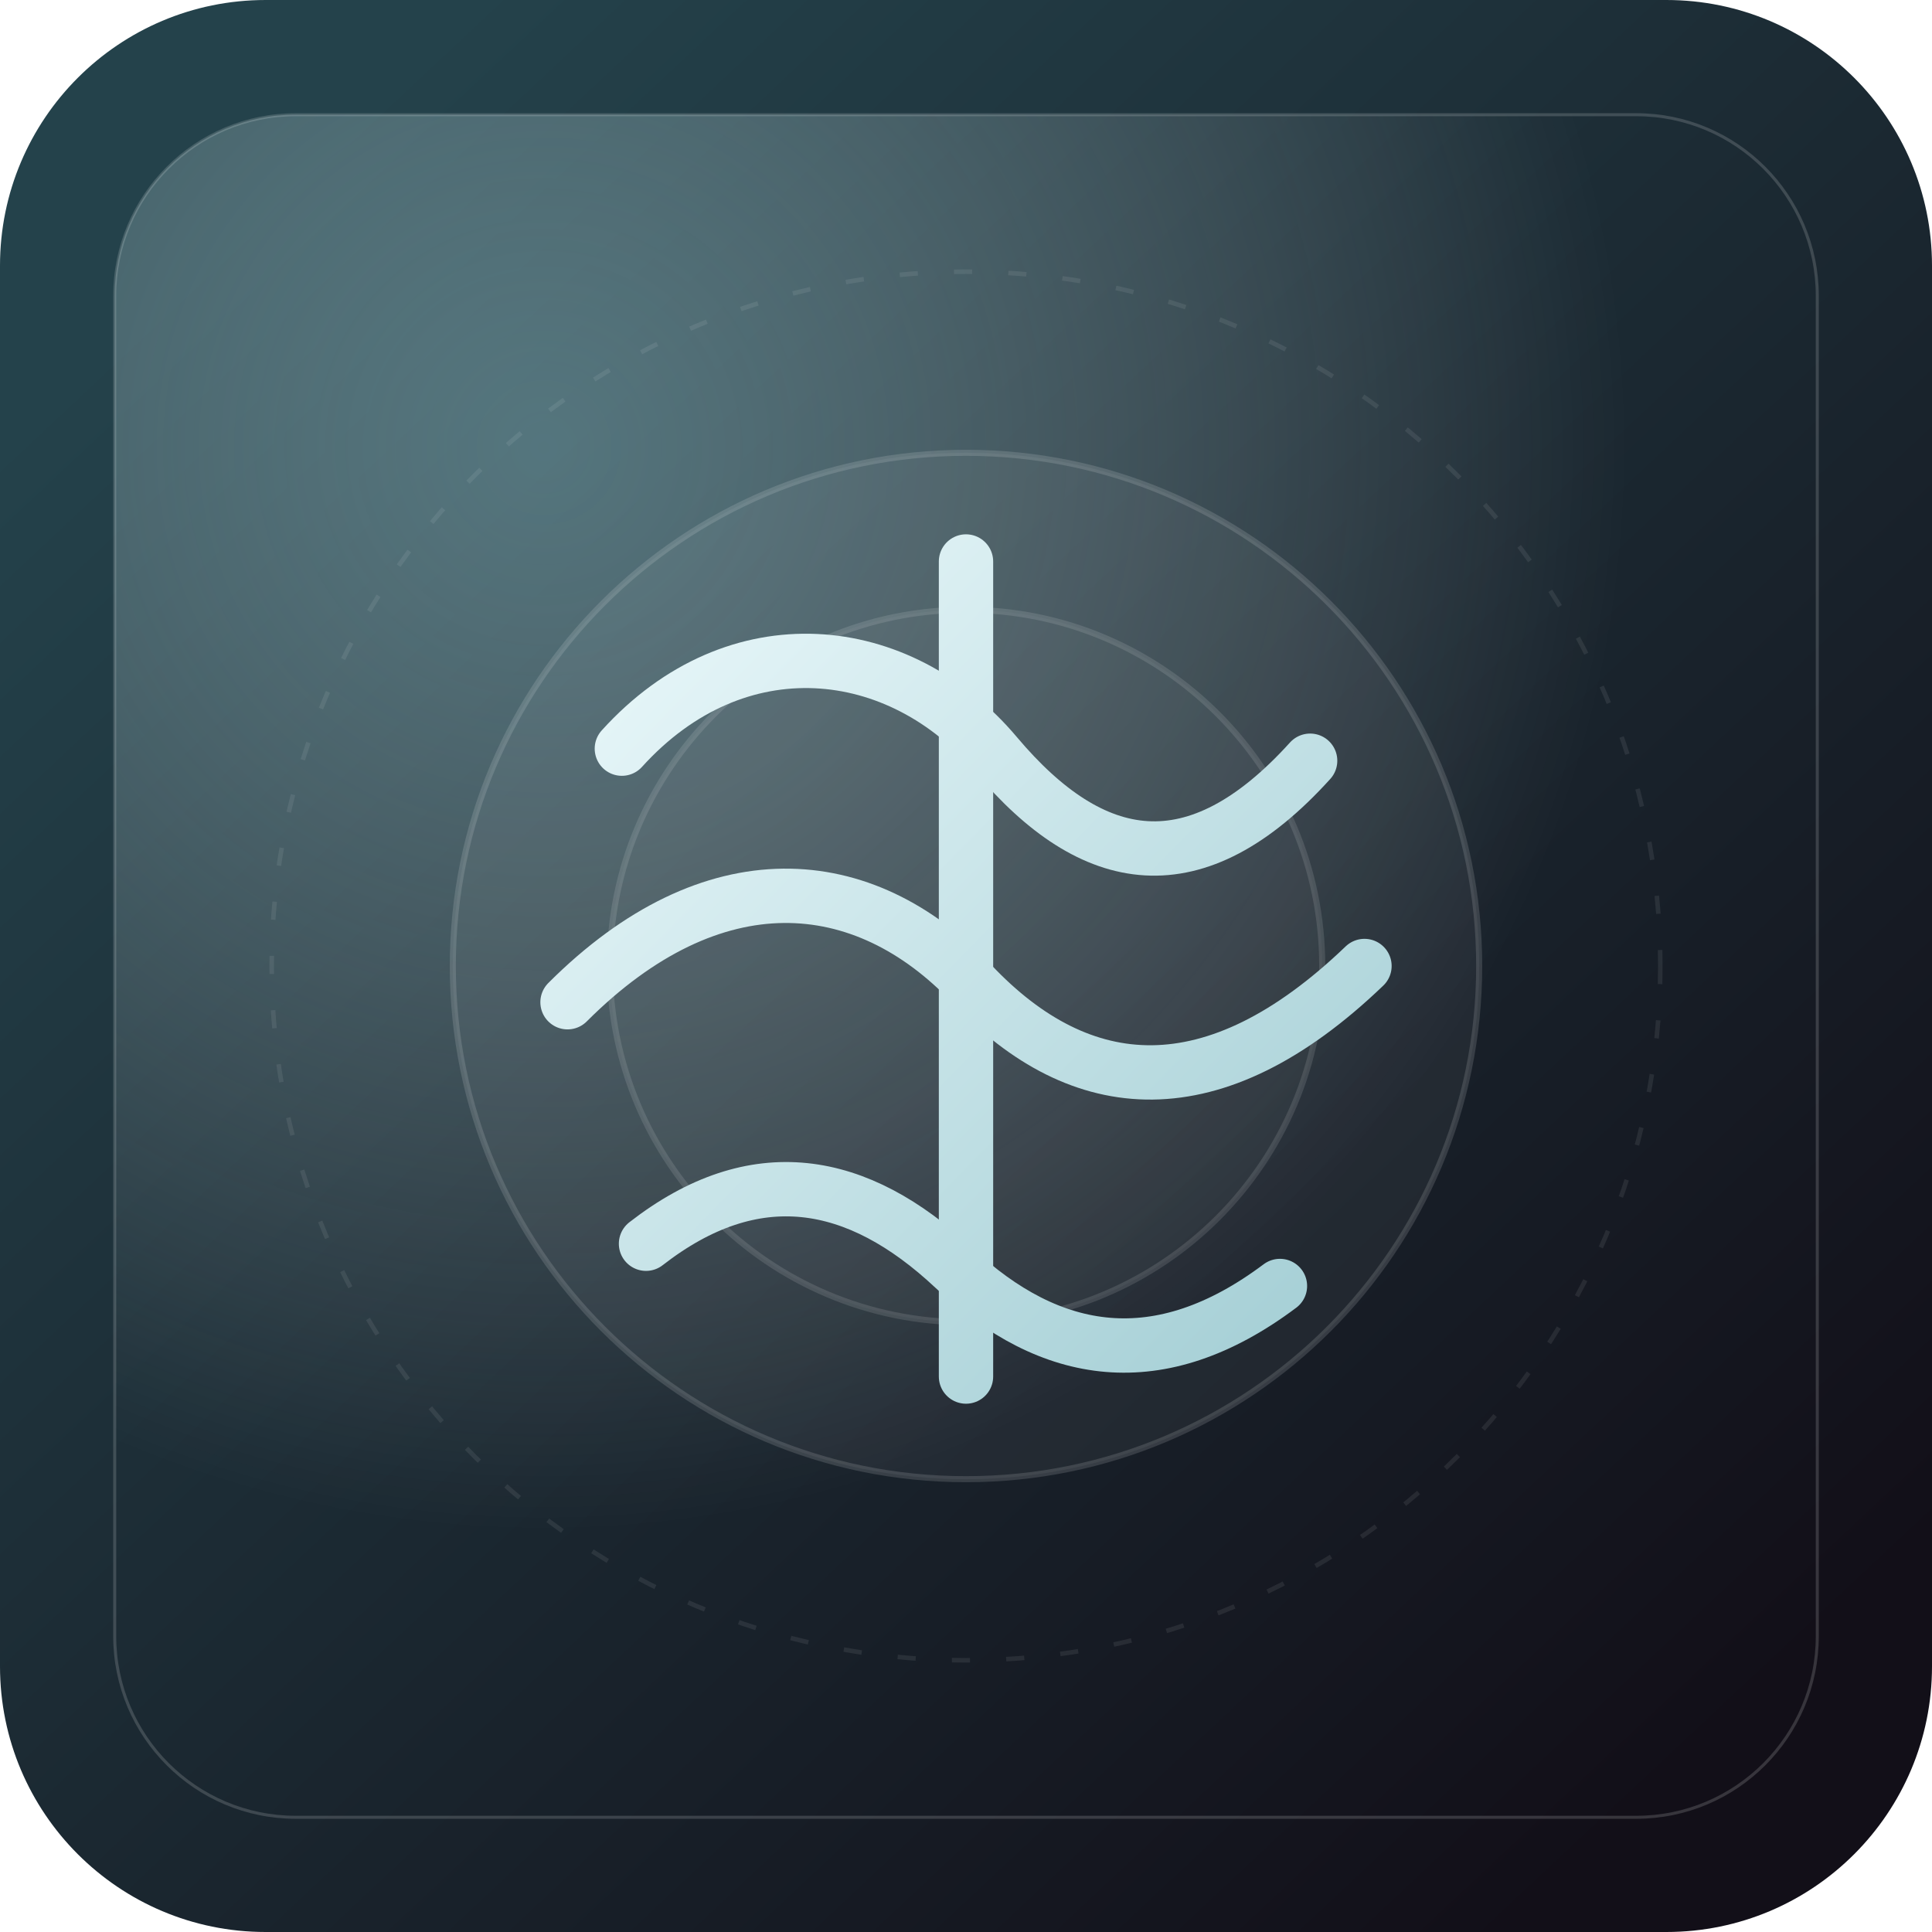
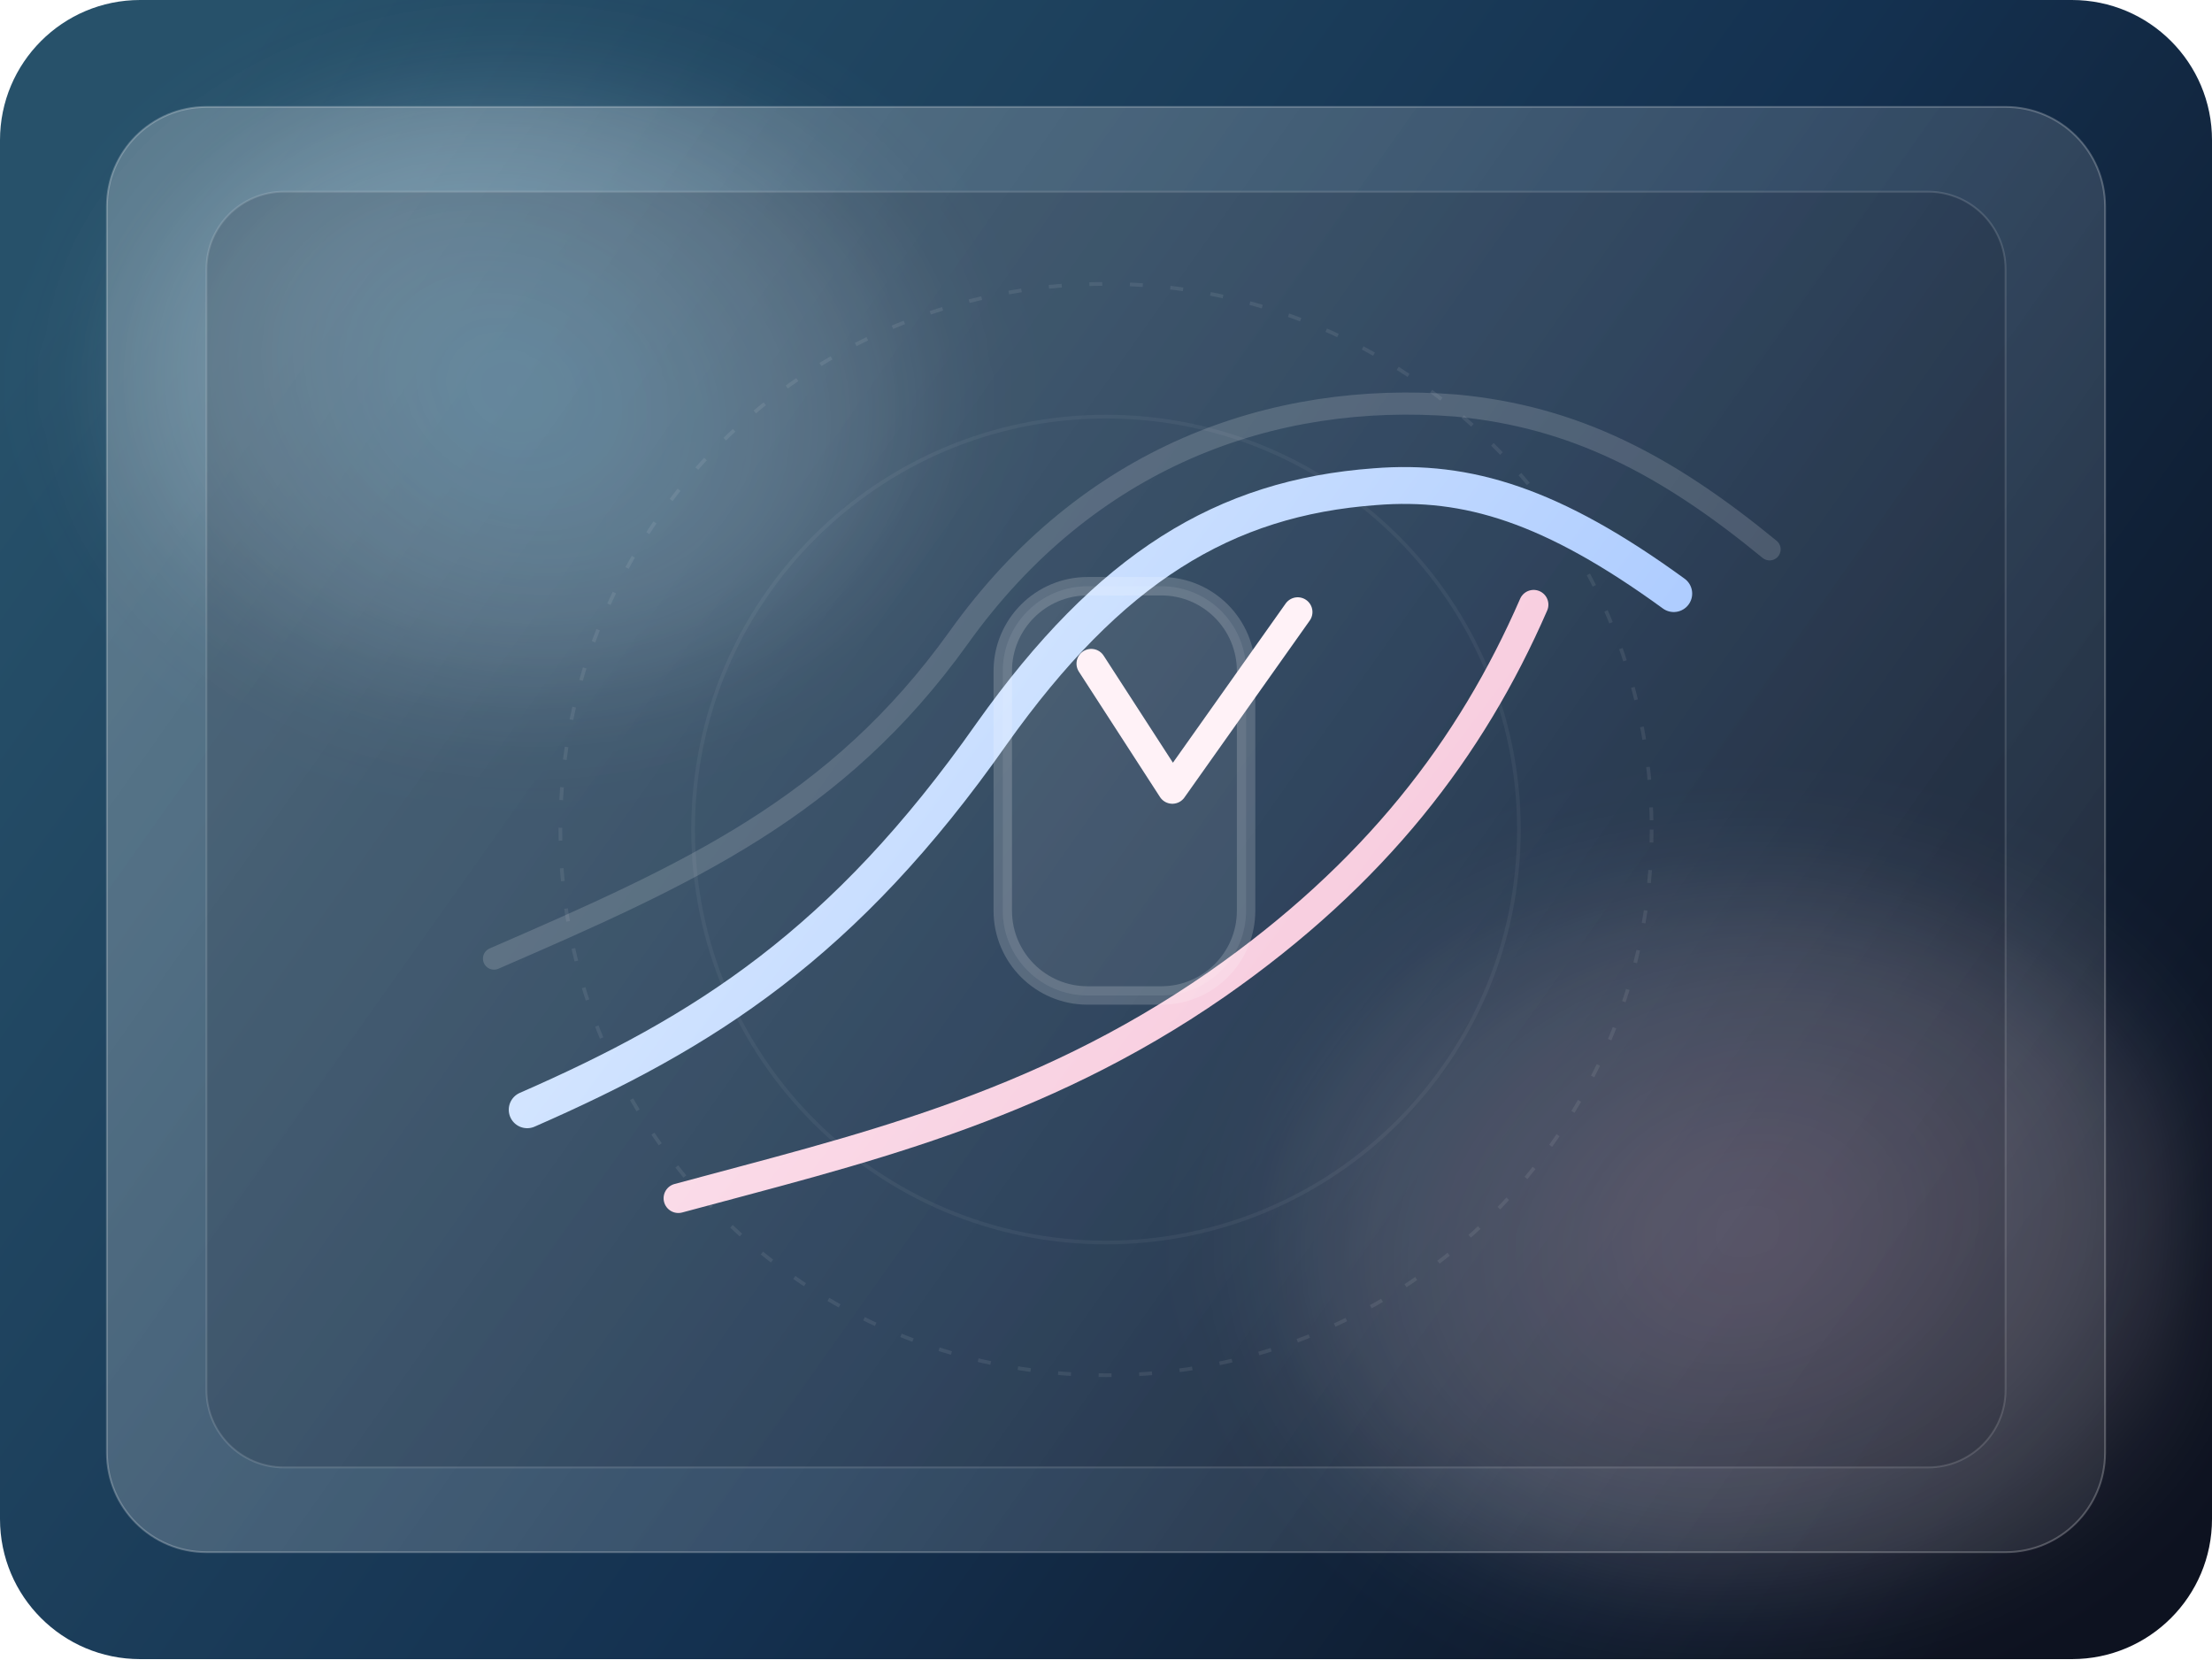
- <svg xmlns="http://www.w3.org/2000/svg" width="640" height="640" viewBox="0 0 640 640" fill="none">
+ <svg xmlns="http://www.w3.org/2000/svg" width="1200" height="900" viewBox="0 0 1200 900" fill="none">
  <defs>
-     <linearGradient id="bg" x1="80" y1="72" x2="560" y2="584" gradientUnits="userSpaceOnUse">
-       <stop stop-color="#24424b" />
-       <stop offset="1" stop-color="#120f18" />
+     <linearGradient id="bg" x1="88" y1="82" x2="1112" y2="818" gradientUnits="userSpaceOnUse">
+       <stop stop-color="#27516A" />
+       <stop offset="0.56" stop-color="#143150" />
+       <stop offset="1" stop-color="#0D1220" />
    </linearGradient>
-     <radialGradient id="mist" cx="0" cy="0" r="1" gradientUnits="userSpaceOnUse" gradientTransform="translate(180 148) rotate(45) scale(360)">
-       <stop stop-color="#9bc9d0" stop-opacity="0.42" />
+     <radialGradient id="glowA" cx="0" cy="0" r="1" gradientUnits="userSpaceOnUse" gradientTransform="translate(278 212) rotate(28) scale(320 250)">
+       <stop stop-color="#88DAFF" stop-opacity="0.42" />
      <stop offset="1" stop-color="#FFFFFF" stop-opacity="0" />
    </radialGradient>
-     <linearGradient id="stroke" x1="180" y1="176" x2="480" y2="470" gradientUnits="userSpaceOnUse">
-       <stop stop-color="#effbfd" />
-       <stop offset="1" stop-color="#9bc9d0" />
+     <radialGradient id="glowB" cx="0" cy="0" r="1" gradientUnits="userSpaceOnUse" gradientTransform="translate(948 668) rotate(-16) scale(360 280)">
+       <stop stop-color="#F0B8D4" stop-opacity="0.34" />
+       <stop offset="1" stop-color="#FFFFFF" stop-opacity="0" />
+     </radialGradient>
+     <linearGradient id="panel" x1="176" y1="152" x2="1034" y2="758" gradientUnits="userSpaceOnUse">
+       <stop stop-color="rgba(255,255,255,0.24)" />
+       <stop offset="1" stop-color="rgba(255,255,255,0.08)" />
    </linearGradient>
+     <linearGradient id="lineWarm" x1="232" y1="184" x2="968" y2="742" gradientUnits="userSpaceOnUse">
+       <stop stop-color="#FFF4FA" />
+       <stop offset="1" stop-color="#F4B8D0" />
+     </linearGradient>
+     <linearGradient id="lineCool" x1="240" y1="166" x2="998" y2="728" gradientUnits="userSpaceOnUse">
+       <stop stop-color="#F0F8FF" />
+       <stop offset="1" stop-color="#8FB8FF" />
+     </linearGradient>
+     <filter id="blur" x="-20%" y="-20%" width="140%" height="140%">
+       <feGaussianBlur stdDeviation="32" />
+     </filter>
  </defs>
-   <rect width="640" height="640" rx="88" fill="url(#bg)" />
-   <rect x="38" y="38" width="564" height="564" rx="60" fill="url(#mist)" stroke="rgba(255,255,255,0.16)" />
-   <circle cx="320" cy="320" r="170" fill="rgba(255,255,255,0.05)" stroke="rgba(255,255,255,0.14)" stroke-width="2" />
-   <circle cx="320" cy="320" r="118" fill="rgba(255,255,255,0.03)" stroke="rgba(255,255,255,0.12)" stroke-width="2" />
-   <g stroke="url(#stroke)" stroke-width="18" stroke-linecap="round" stroke-linejoin="round">
-     <path d="M206 248C244 206 298 212 330 250C362 288 396 294 434 252" />
-     <path d="M188 332C236 284 286 288 322 326C358 364 402 368 452 320" />
-     <path d="M214 412C250 384 284 390 316 420C348 450 384 456 424 426" />
-     <path d="M320 186V456" />
+   <rect width="1200" height="900" rx="76" fill="url(#bg)" />
+   <g filter="url(#blur)">
+     <ellipse cx="284" cy="212" rx="220" ry="164" fill="url(#glowA)" />
+     <ellipse cx="944" cy="672" rx="252" ry="196" fill="url(#glowB)" />
  </g>
-   <circle cx="320" cy="320" r="230" stroke="rgba(255,255,255,0.08)" stroke-width="1.5" stroke-dasharray="6 12" />
+   <rect x="58" y="58" width="1084" height="784" rx="54" fill="url(#panel)" stroke="rgba(255,255,255,0.24)" />
+   <rect x="112" y="104" width="976" height="692" rx="42" fill="rgba(10,14,26,0.14)" stroke="rgba(255,255,255,0.14)" />
+   <circle cx="600" cy="450" r="296" stroke="rgba(255,255,255,0.08)" stroke-width="2" stroke-dasharray="7 15" />
+   <circle cx="600" cy="450" r="224" stroke="rgba(255,255,255,0.05)" stroke-width="2" />
+   <path d="M286 602C382 560 458 512 538 398C602 308 664 270 746 264C796 260 842 274 908 322" stroke="url(#lineCool)" stroke-width="20" stroke-linecap="round" />
+   <path d="M268 520C374 474 454 438 520 346C590 248 690 212 790 220C854 226 904 252 960 298" stroke="rgba(255,255,255,0.16)" stroke-width="12" stroke-linecap="round" />
+   <path d="M368 650C464 624 562 602 660 534C746 474 798 406 832 328" stroke="url(#lineWarm)" stroke-width="16" stroke-linecap="round" />
+   <rect x="544" y="318" width="132" height="222" rx="46" fill="rgba(255,255,255,0.08)" stroke="rgba(255,255,255,0.18)" stroke-width="10" />
+   <path d="M592 360L636 428L704 332" stroke="#FFF2F7" stroke-width="16" stroke-linecap="round" stroke-linejoin="round" />
</svg>
